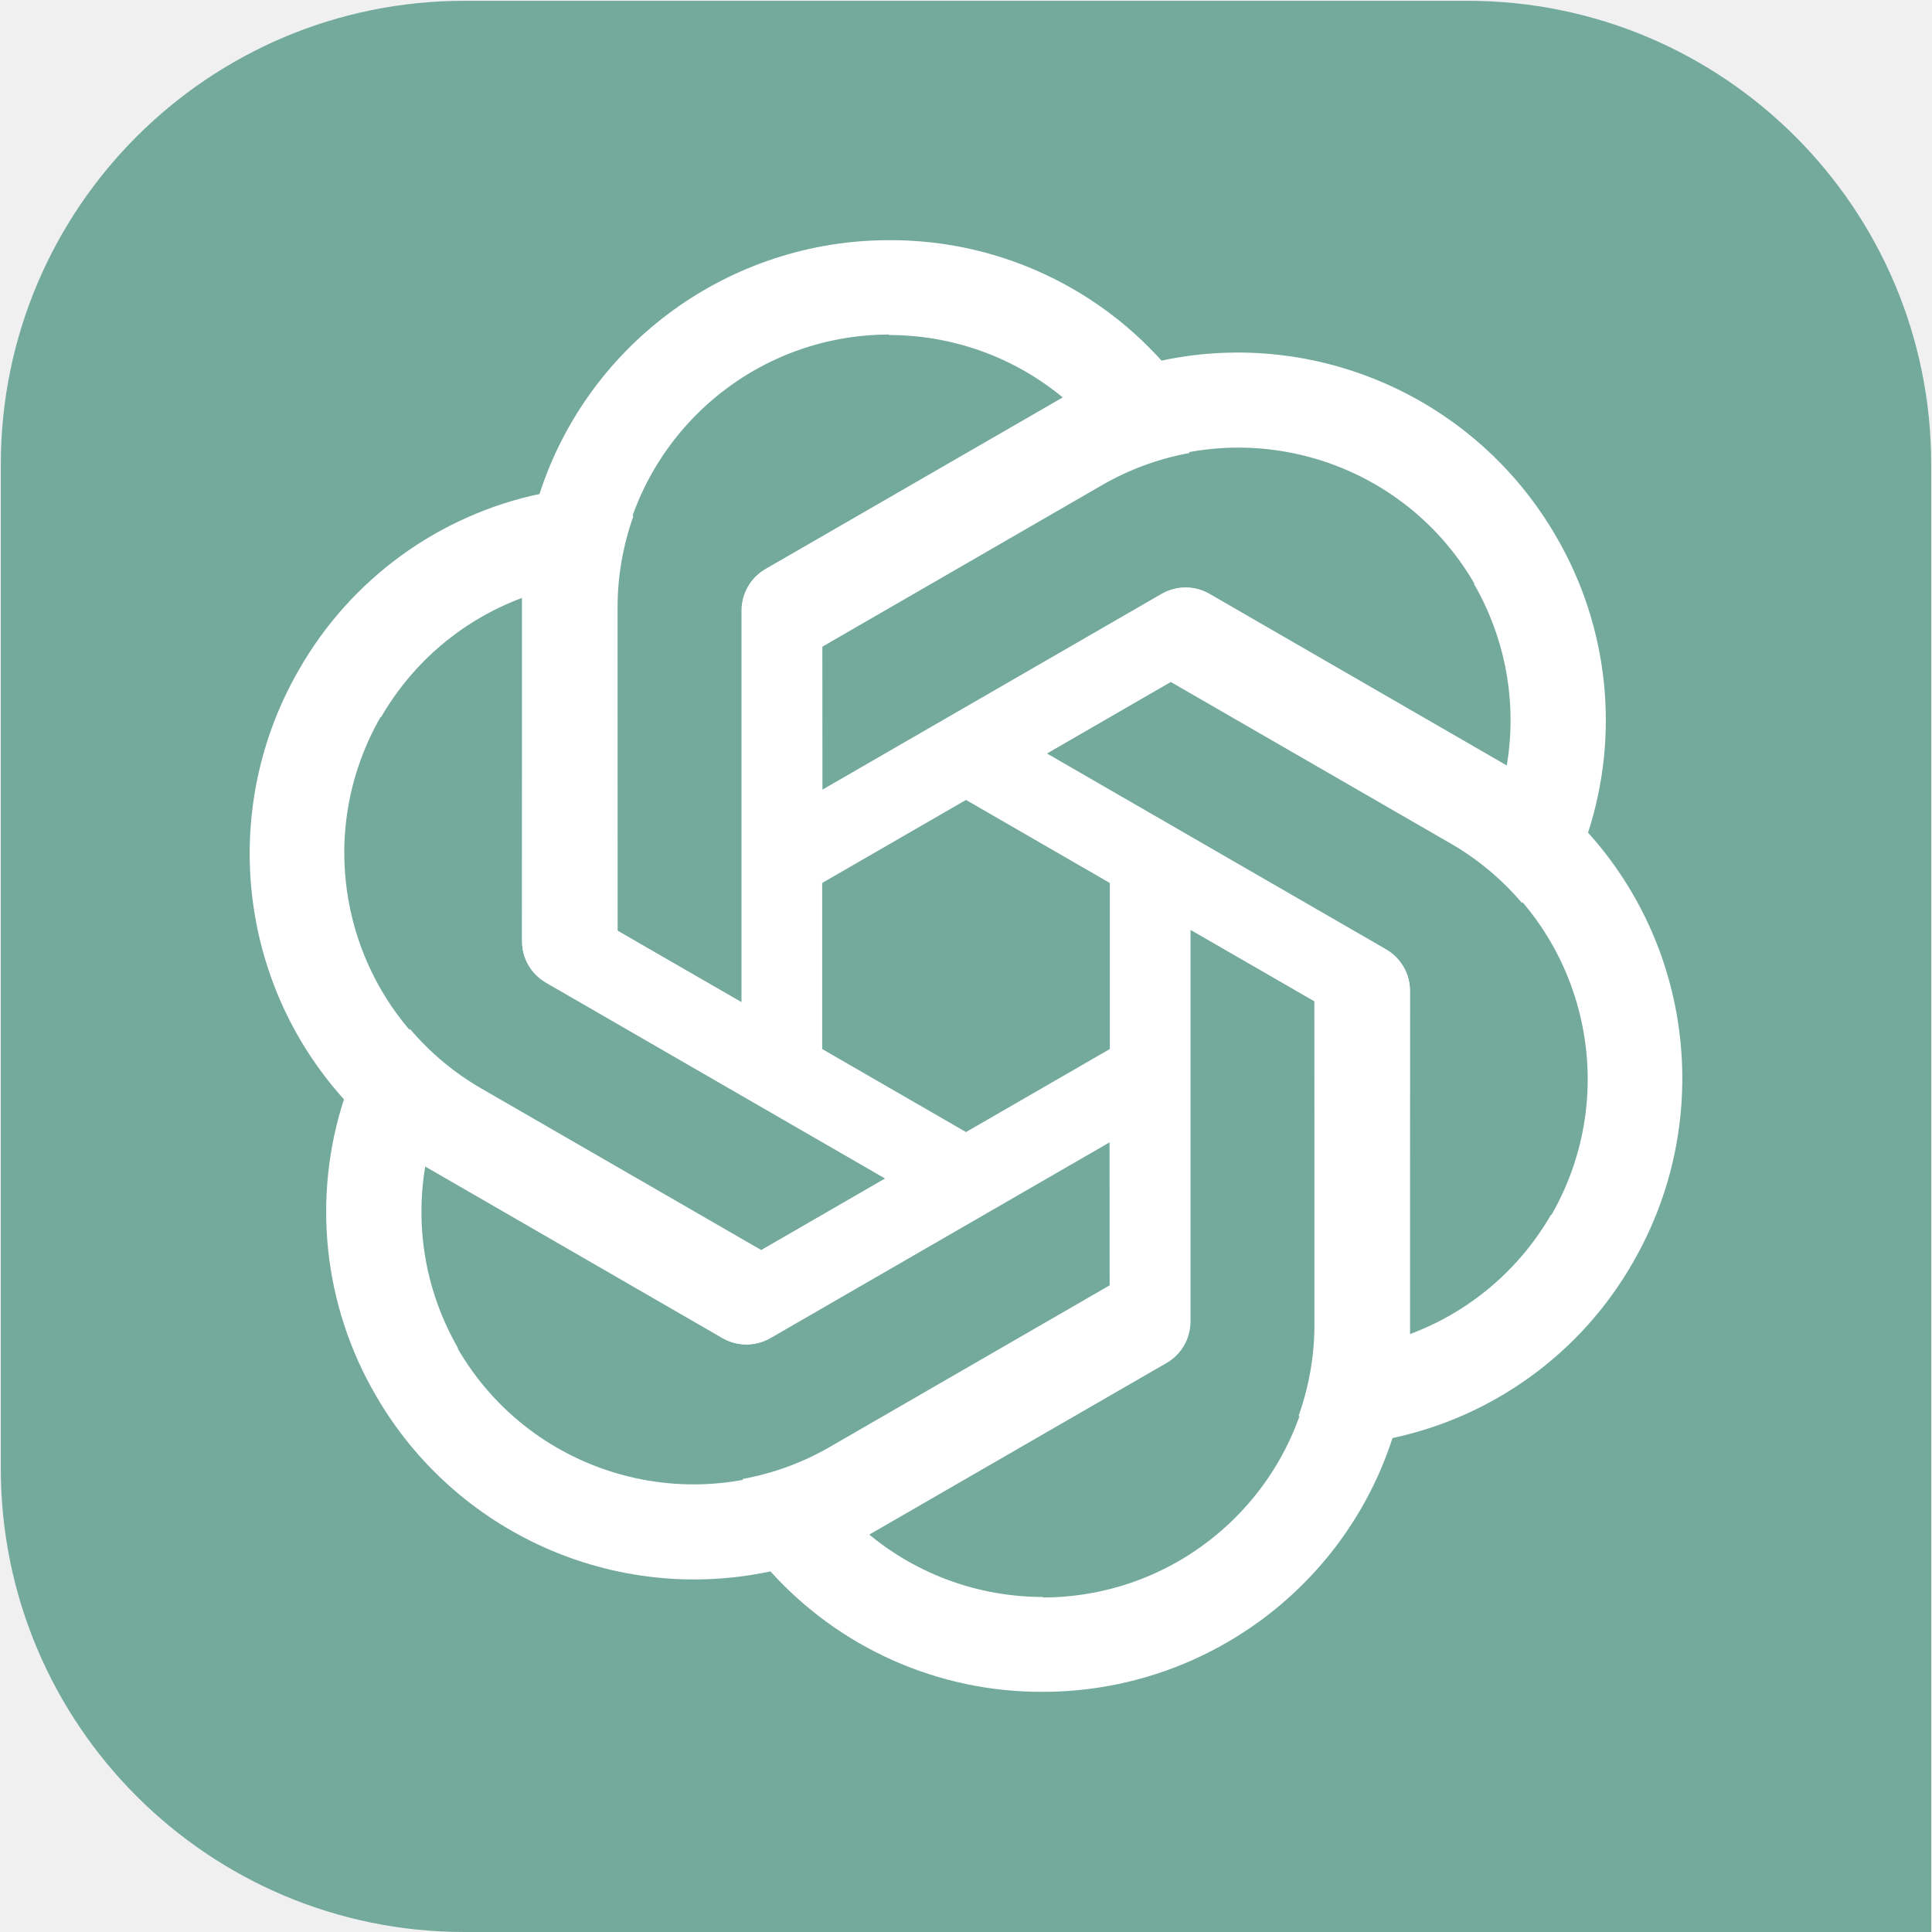
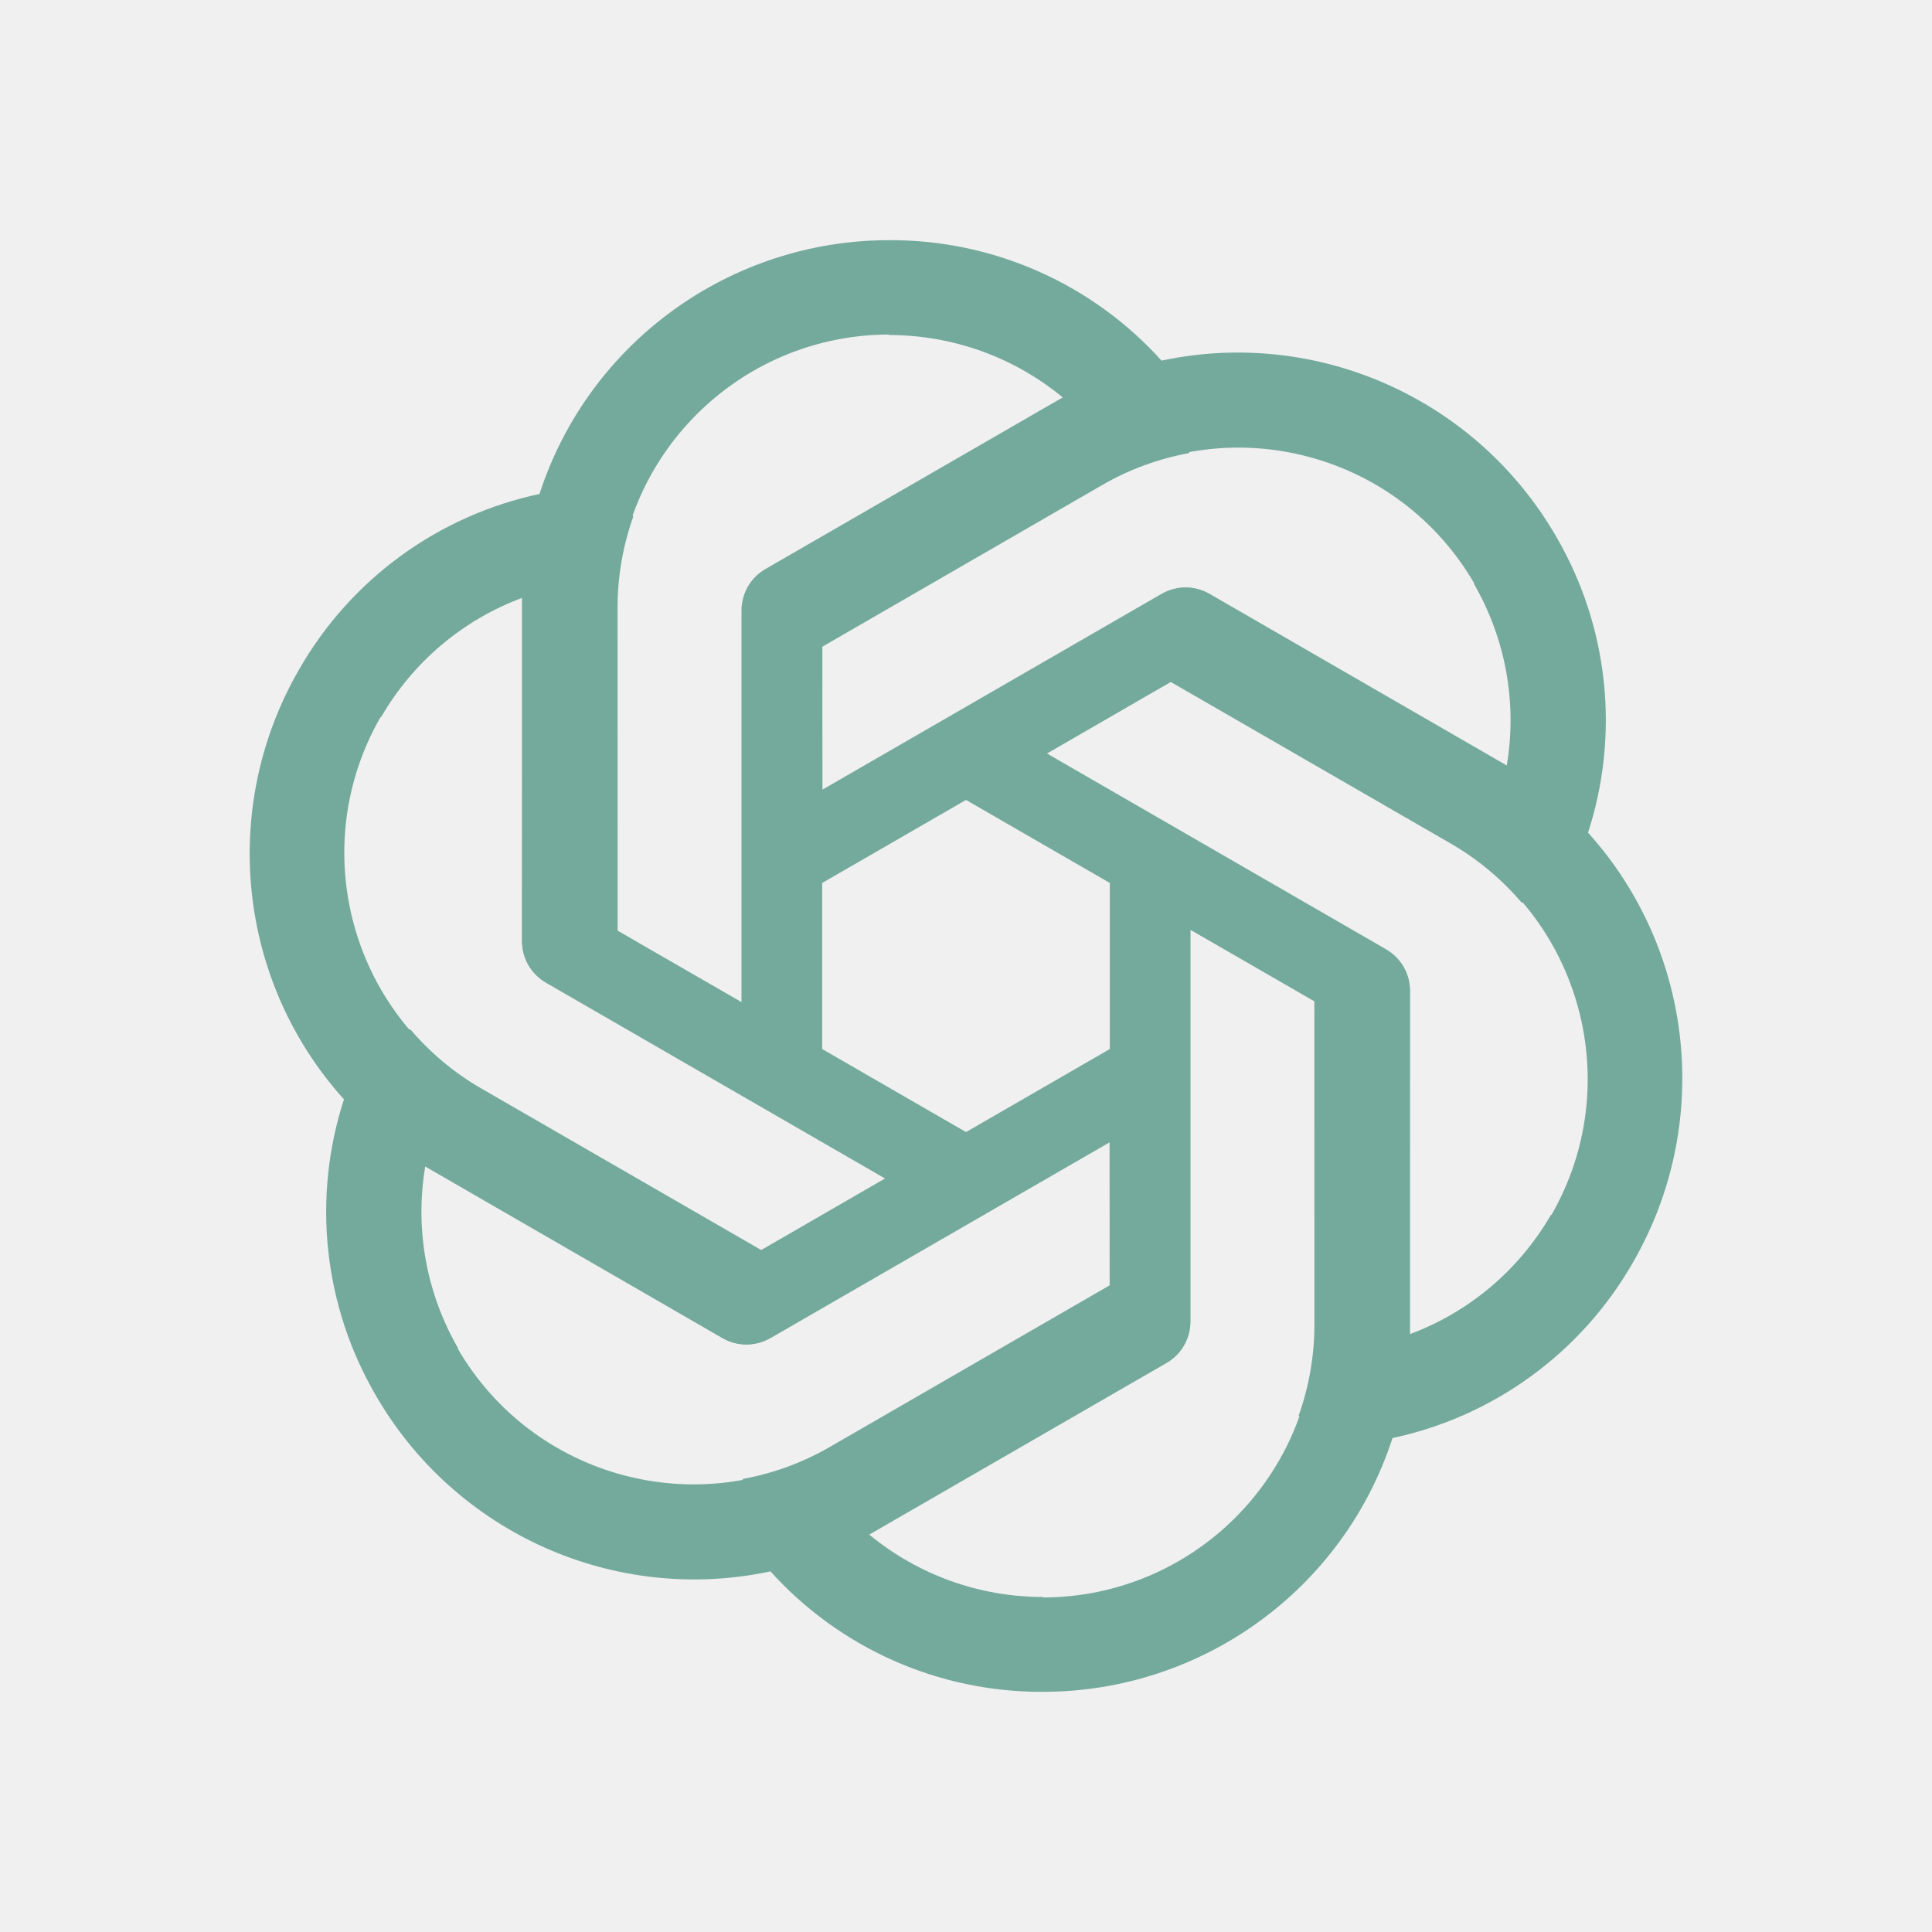
<svg xmlns="http://www.w3.org/2000/svg" xmlns:xlink="http://www.w3.org/1999/xlink" viewBox="0 0 2406 2406">
-   <path d="M1 578.4C1 259.5 259.5 1 578.4 1h1249.1c319 0 577.5 258.5 577.5 577.4V2406H578.4C259.5 2406 1 2147.5 1 1828.6V578.4z" fill="#74aa9c" />
-   <path id="a" d="M1107.3 299.1c-197.999 0-373.9 127.3-435.2 315.3L650 743.5v427.9c0 21.4 11 40.4 29.4 51.4l344.5 198.515V833.3h.1v-27.9L1372.7 604c33.715-19.52 70.44-32.857 108.47-39.828L1447.6 450.3C1361 353.5 1237.1 298.5 1107.3 299.1zm0 117.5-.6.6c79.699 0 156.3 27.5 217.6 78.4-2.5 1.2-7.4 4.3-11 6.1L952.8 709.3c-18.4 10.4-29.4 30-29.4 51.4V1248l-155.1-89.4V755.8c-.1-187.099 151.601-338.9 339-339.2z" fill="#fff" />
+   <path id="a" d="M1107.3 299.1c-197.999 0-373.9 127.3-435.2 315.3L650 743.5v427.9c0 21.4 11 40.4 29.4 51.4l344.5 198.515V833.3h.1v-27.9L1372.7 604c33.715-19.52 70.44-32.857 108.47-39.828L1447.6 450.3C1361 353.5 1237.1 298.5 1107.3 299.1zm0 117.5-.6.6c79.699 0 156.3 27.5 217.6 78.4-2.5 1.2-7.4 4.3-11 6.1L952.8 709.3c-18.4 10.4-29.4 30-29.4 51.4V1248l-155.1-89.4V755.8c-.1-187.099 151.601-338.9 339-339.2z" fill="#74aa9c" />
  <use xlink:href="#a" transform="rotate(60 1203 1203)" />
  <use xlink:href="#a" transform="rotate(120 1203 1203)" />
  <use xlink:href="#a" transform="rotate(180 1203 1203)" />
  <use xlink:href="#a" transform="rotate(240 1203 1203)" />
  <use xlink:href="#a" transform="rotate(300 1203 1203)" />
</svg>
